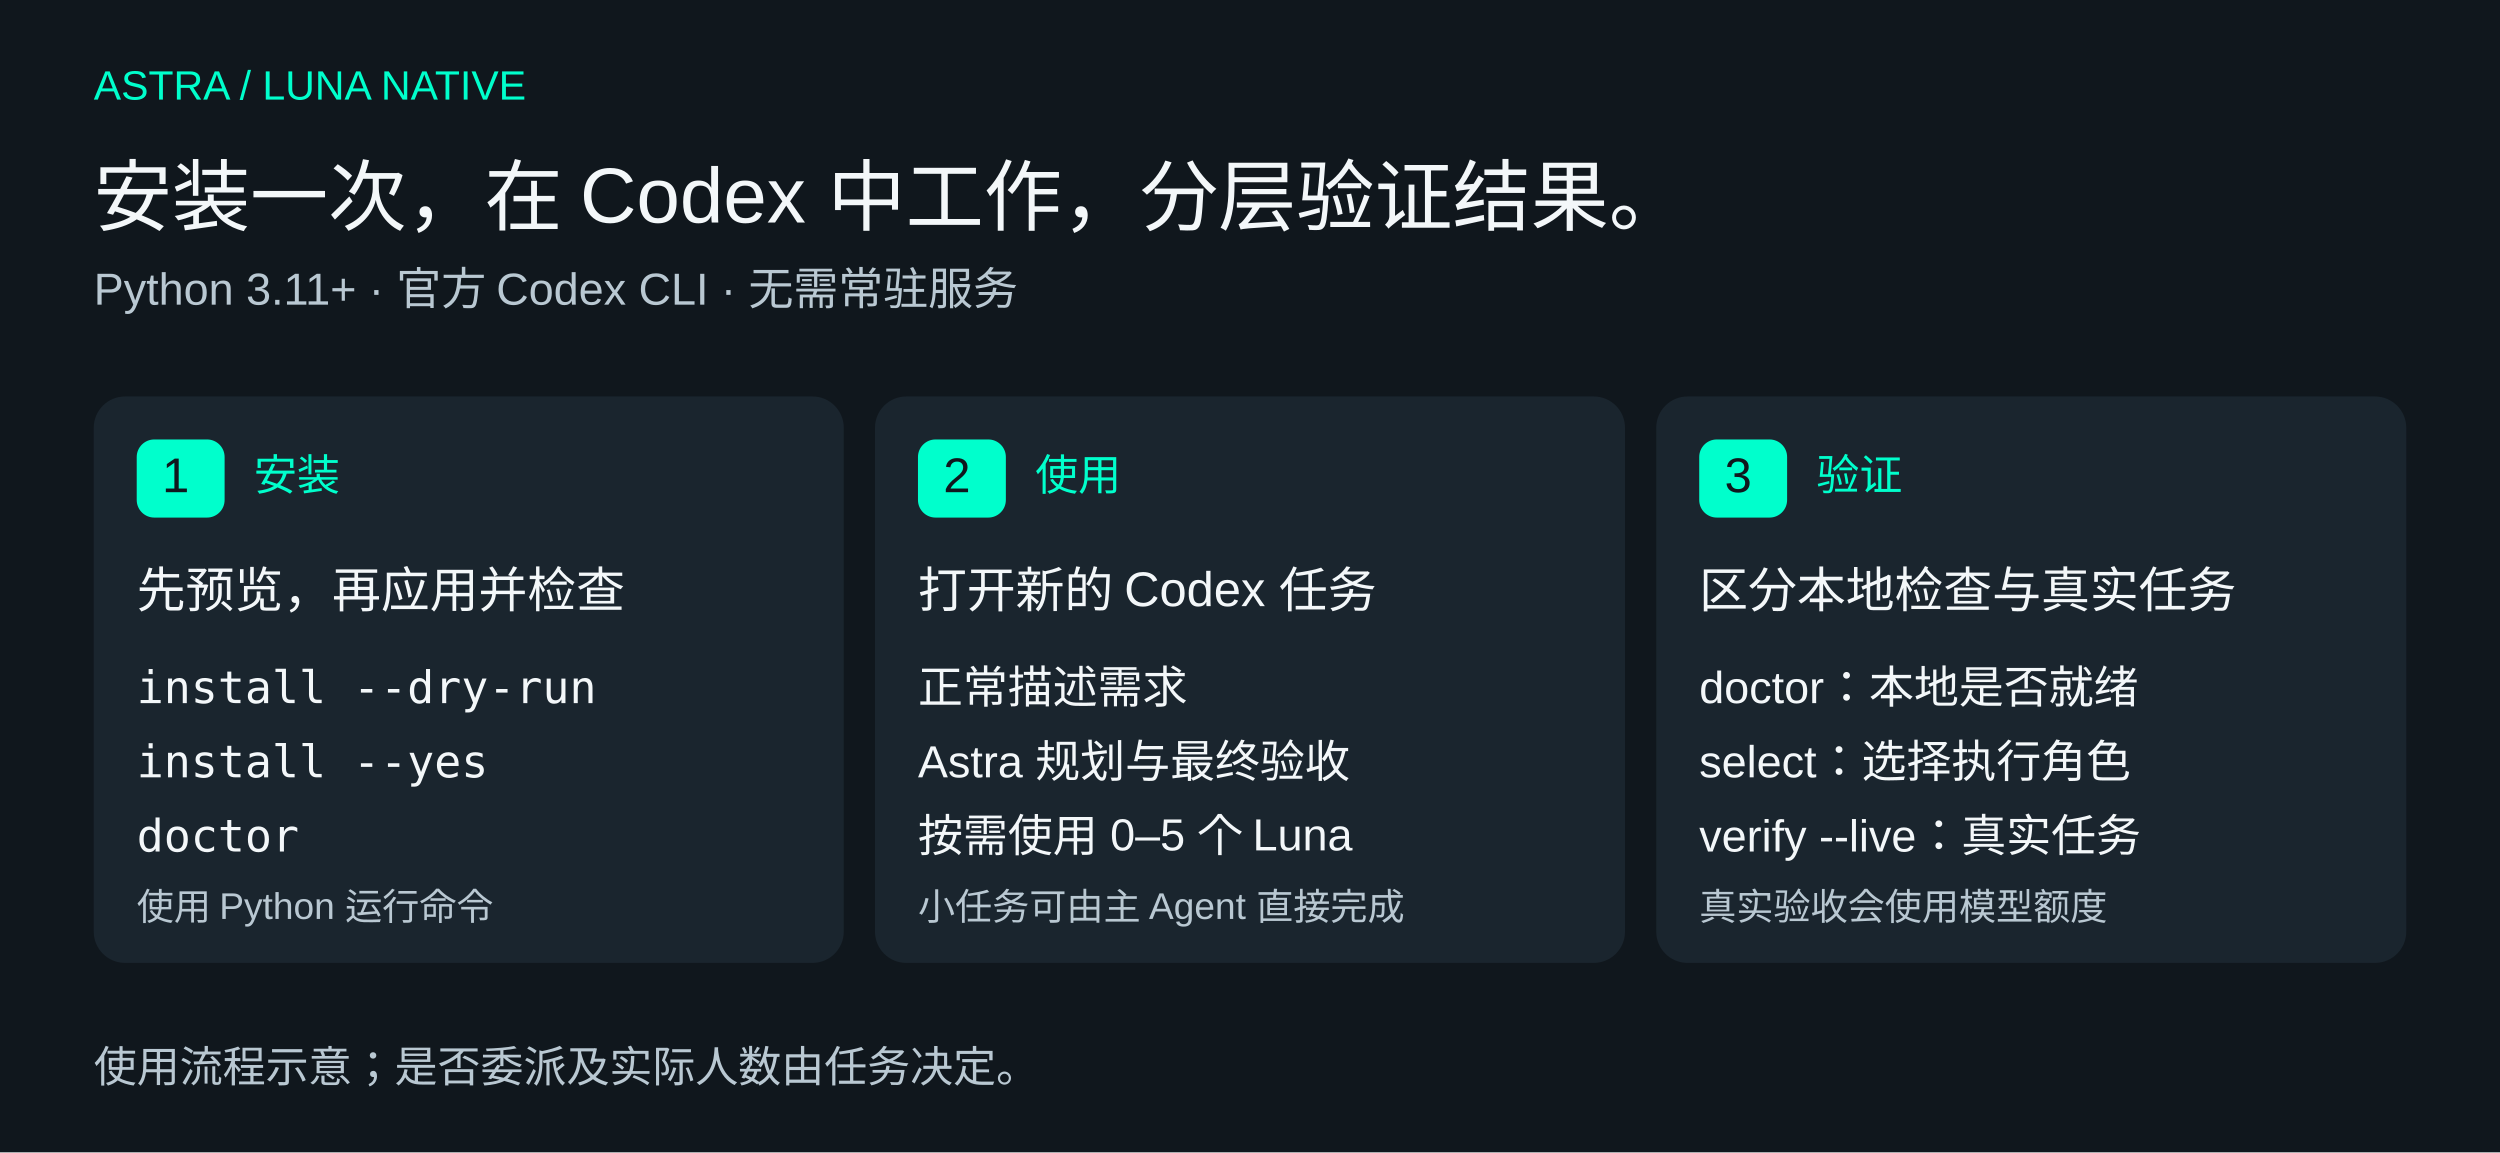
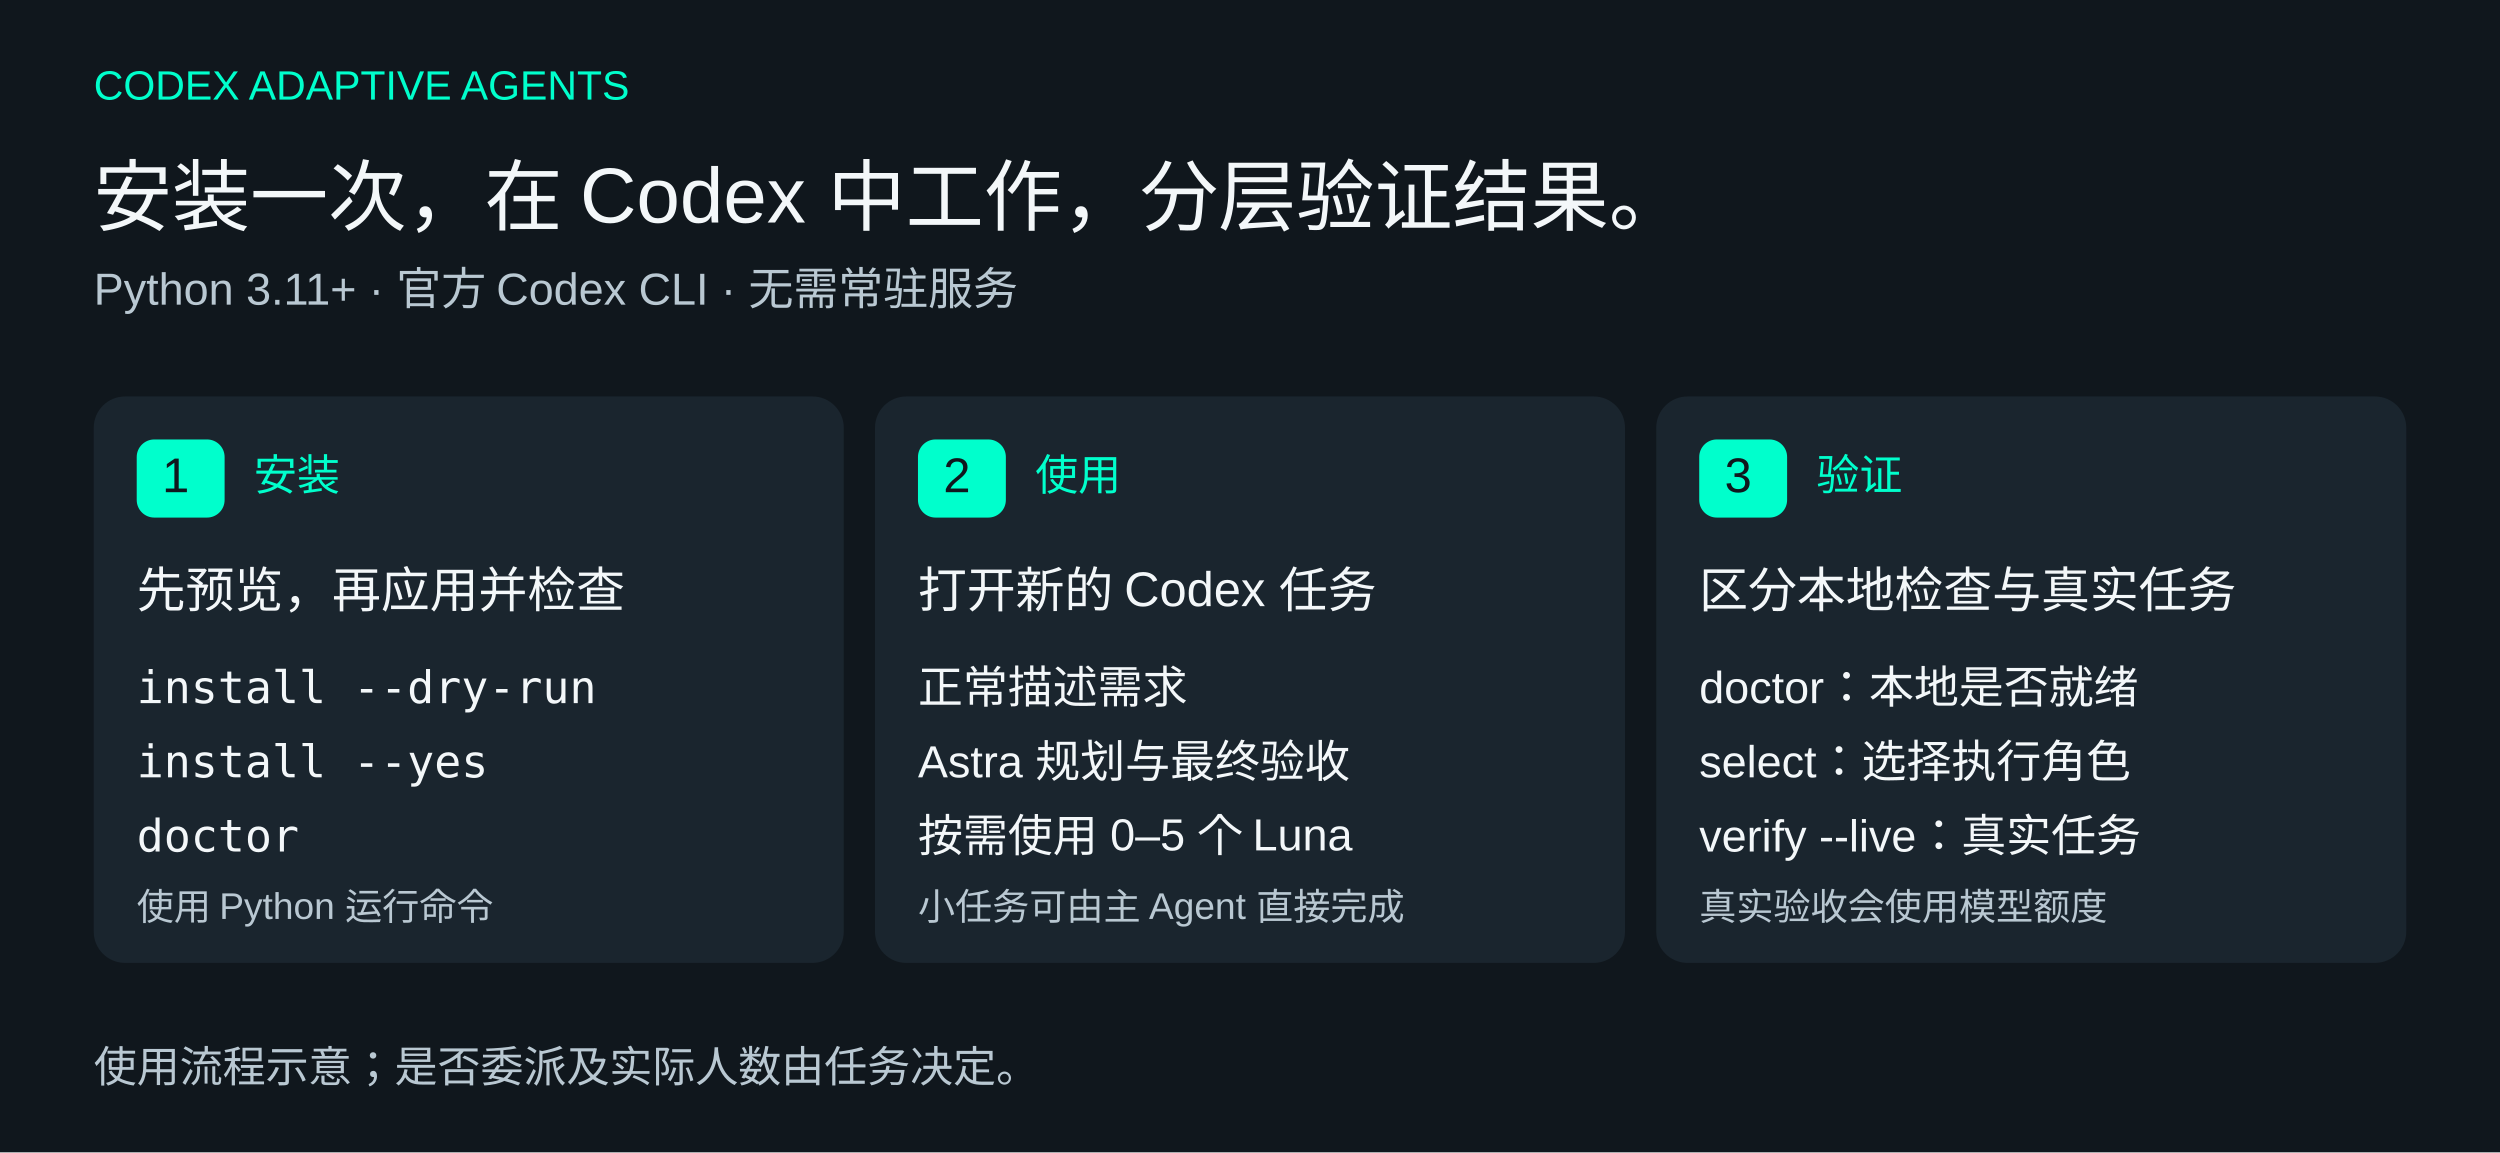
<svg xmlns="http://www.w3.org/2000/svg" width="1280" height="590" viewBox="0 0 1280 590" role="img">
  <rect width="1280" height="590" fill="#10171D" />
-   <text x="48" y="51" fill="#00FFCC" font-size="21" font-family="Arial, Hiragino Sans GB, Microsoft YaHei, sans-serif">ASTRA / LUNA NATIVE</text>
+   <text x="48" y="51" fill="#00FFCC" font-size="21" font-family="Arial, Hiragino Sans GB, Microsoft YaHei, sans-serif">CODEX ADAPTIVE AGENTS</text>
  <text x="48" y="115" fill="#F3F7F9" font-size="40" font-family="Arial, Hiragino Sans GB, Microsoft YaHei, sans-serif">安装一次，在 Codex 中工作，分层验证结果。</text>
  <text x="48" y="156" fill="#B9C8D2" font-size="23" font-family="Arial, Hiragino Sans GB, Microsoft YaHei, sans-serif">Python 3.11+  ·  官方 Codex CLI  ·  无需常驻服务</text>
  <rect x="48" y="203" width="384" height="290" rx="16" fill="#1A252E" />
  <rect x="70" y="225" width="45" height="40" rx="9" fill="#00FFCC" />
  <text x="83" y="252" fill="#10171D" font-size="25" font-family="Arial, Hiragino Sans GB, Microsoft YaHei, sans-serif">1</text>
  <text x="130" y="251" fill="#00FFCC" font-size="22" font-family="Arial, Hiragino Sans GB, Microsoft YaHei, sans-serif">安装</text>
  <text x="70" y="311" fill="#F3F7F9" font-size="25" font-family="Arial, Hiragino Sans GB, Microsoft YaHei, sans-serif">先预览，再应用并检查</text>
  <text x="70" y="360" fill="#F3F7F9" font-size="23" font-family="ui-monospace, Menlo, monospace">install --dry-run</text>
  <text x="70" y="398" fill="#F3F7F9" font-size="23" font-family="ui-monospace, Menlo, monospace">install --yes</text>
  <text x="70" y="436" fill="#F3F7F9" font-size="23" font-family="ui-monospace, Menlo, monospace">doctor</text>
  <text x="70" y="471" fill="#B9C8D2" font-size="19" font-family="Arial, Hiragino Sans GB, Microsoft YaHei, sans-serif">使用 Python 运行命令</text>
  <rect x="448" y="203" width="384" height="290" rx="16" fill="#1A252E" />
  <rect x="470" y="225" width="45" height="40" rx="9" fill="#00FFCC" />
  <text x="483" y="252" fill="#10171D" font-size="25" font-family="Arial, Hiragino Sans GB, Microsoft YaHei, sans-serif">2</text>
  <text x="530" y="251" fill="#00FFCC" font-size="22" font-family="Arial, Hiragino Sans GB, Microsoft YaHei, sans-serif">使用</text>
  <text x="470" y="311" fill="#F3F7F9" font-size="25" font-family="Arial, Hiragino Sans GB, Microsoft YaHei, sans-serif">打开新的 Codex 任务</text>
  <text x="470" y="360" fill="#F3F7F9" font-size="23" font-family="Arial, Hiragino Sans GB, Microsoft YaHei, sans-serif">正常描述需求</text>
  <text x="470" y="398" fill="#F3F7F9" font-size="23" font-family="Arial, Hiragino Sans GB, Microsoft YaHei, sans-serif">Astra 规划与最终验收</text>
  <text x="470" y="436" fill="#F3F7F9" font-size="23" font-family="Arial, Hiragino Sans GB, Microsoft YaHei, sans-serif">按需使用 0–5 个 Luna</text>
  <text x="470" y="471" fill="#B9C8D2" font-size="19" font-family="Arial, Hiragino Sans GB, Microsoft YaHei, sans-serif">小任务可由主 Agent 直接完成</text>
  <rect x="848" y="203" width="384" height="290" rx="16" fill="#1A252E" />
  <rect x="870" y="225" width="45" height="40" rx="9" fill="#00FFCC" />
  <text x="883" y="252" fill="#10171D" font-size="25" font-family="Arial, Hiragino Sans GB, Microsoft YaHei, sans-serif">3</text>
  <text x="930" y="251" fill="#00FFCC" font-size="22" font-family="Arial, Hiragino Sans GB, Microsoft YaHei, sans-serif">验证</text>
  <text x="870" y="311" fill="#F3F7F9" font-size="25" font-family="Arial, Hiragino Sans GB, Microsoft YaHei, sans-serif">区分本地检查与真实任务</text>
  <text x="870" y="360" fill="#F3F7F9" font-size="23" font-family="Arial, Hiragino Sans GB, Microsoft YaHei, sans-serif">doctor：本地是否就绪</text>
  <text x="870" y="398" fill="#F3F7F9" font-size="23" font-family="Arial, Hiragino Sans GB, Microsoft YaHei, sans-serif">select：选择执行角色</text>
  <text x="870" y="436" fill="#F3F7F9" font-size="23" font-family="Arial, Hiragino Sans GB, Microsoft YaHei, sans-serif">verify --live：真实任务</text>
  <text x="870" y="471" fill="#B9C8D2" font-size="19" font-family="Arial, Hiragino Sans GB, Microsoft YaHei, sans-serif">真实验收会使用模型额度</text>
  <text x="48" y="554" fill="#B9C8D2" font-size="22" font-family="Arial, Hiragino Sans GB, Microsoft YaHei, sans-serif">使用流程示意；是否委派及实际人数由任务决定。</text>
</svg>
